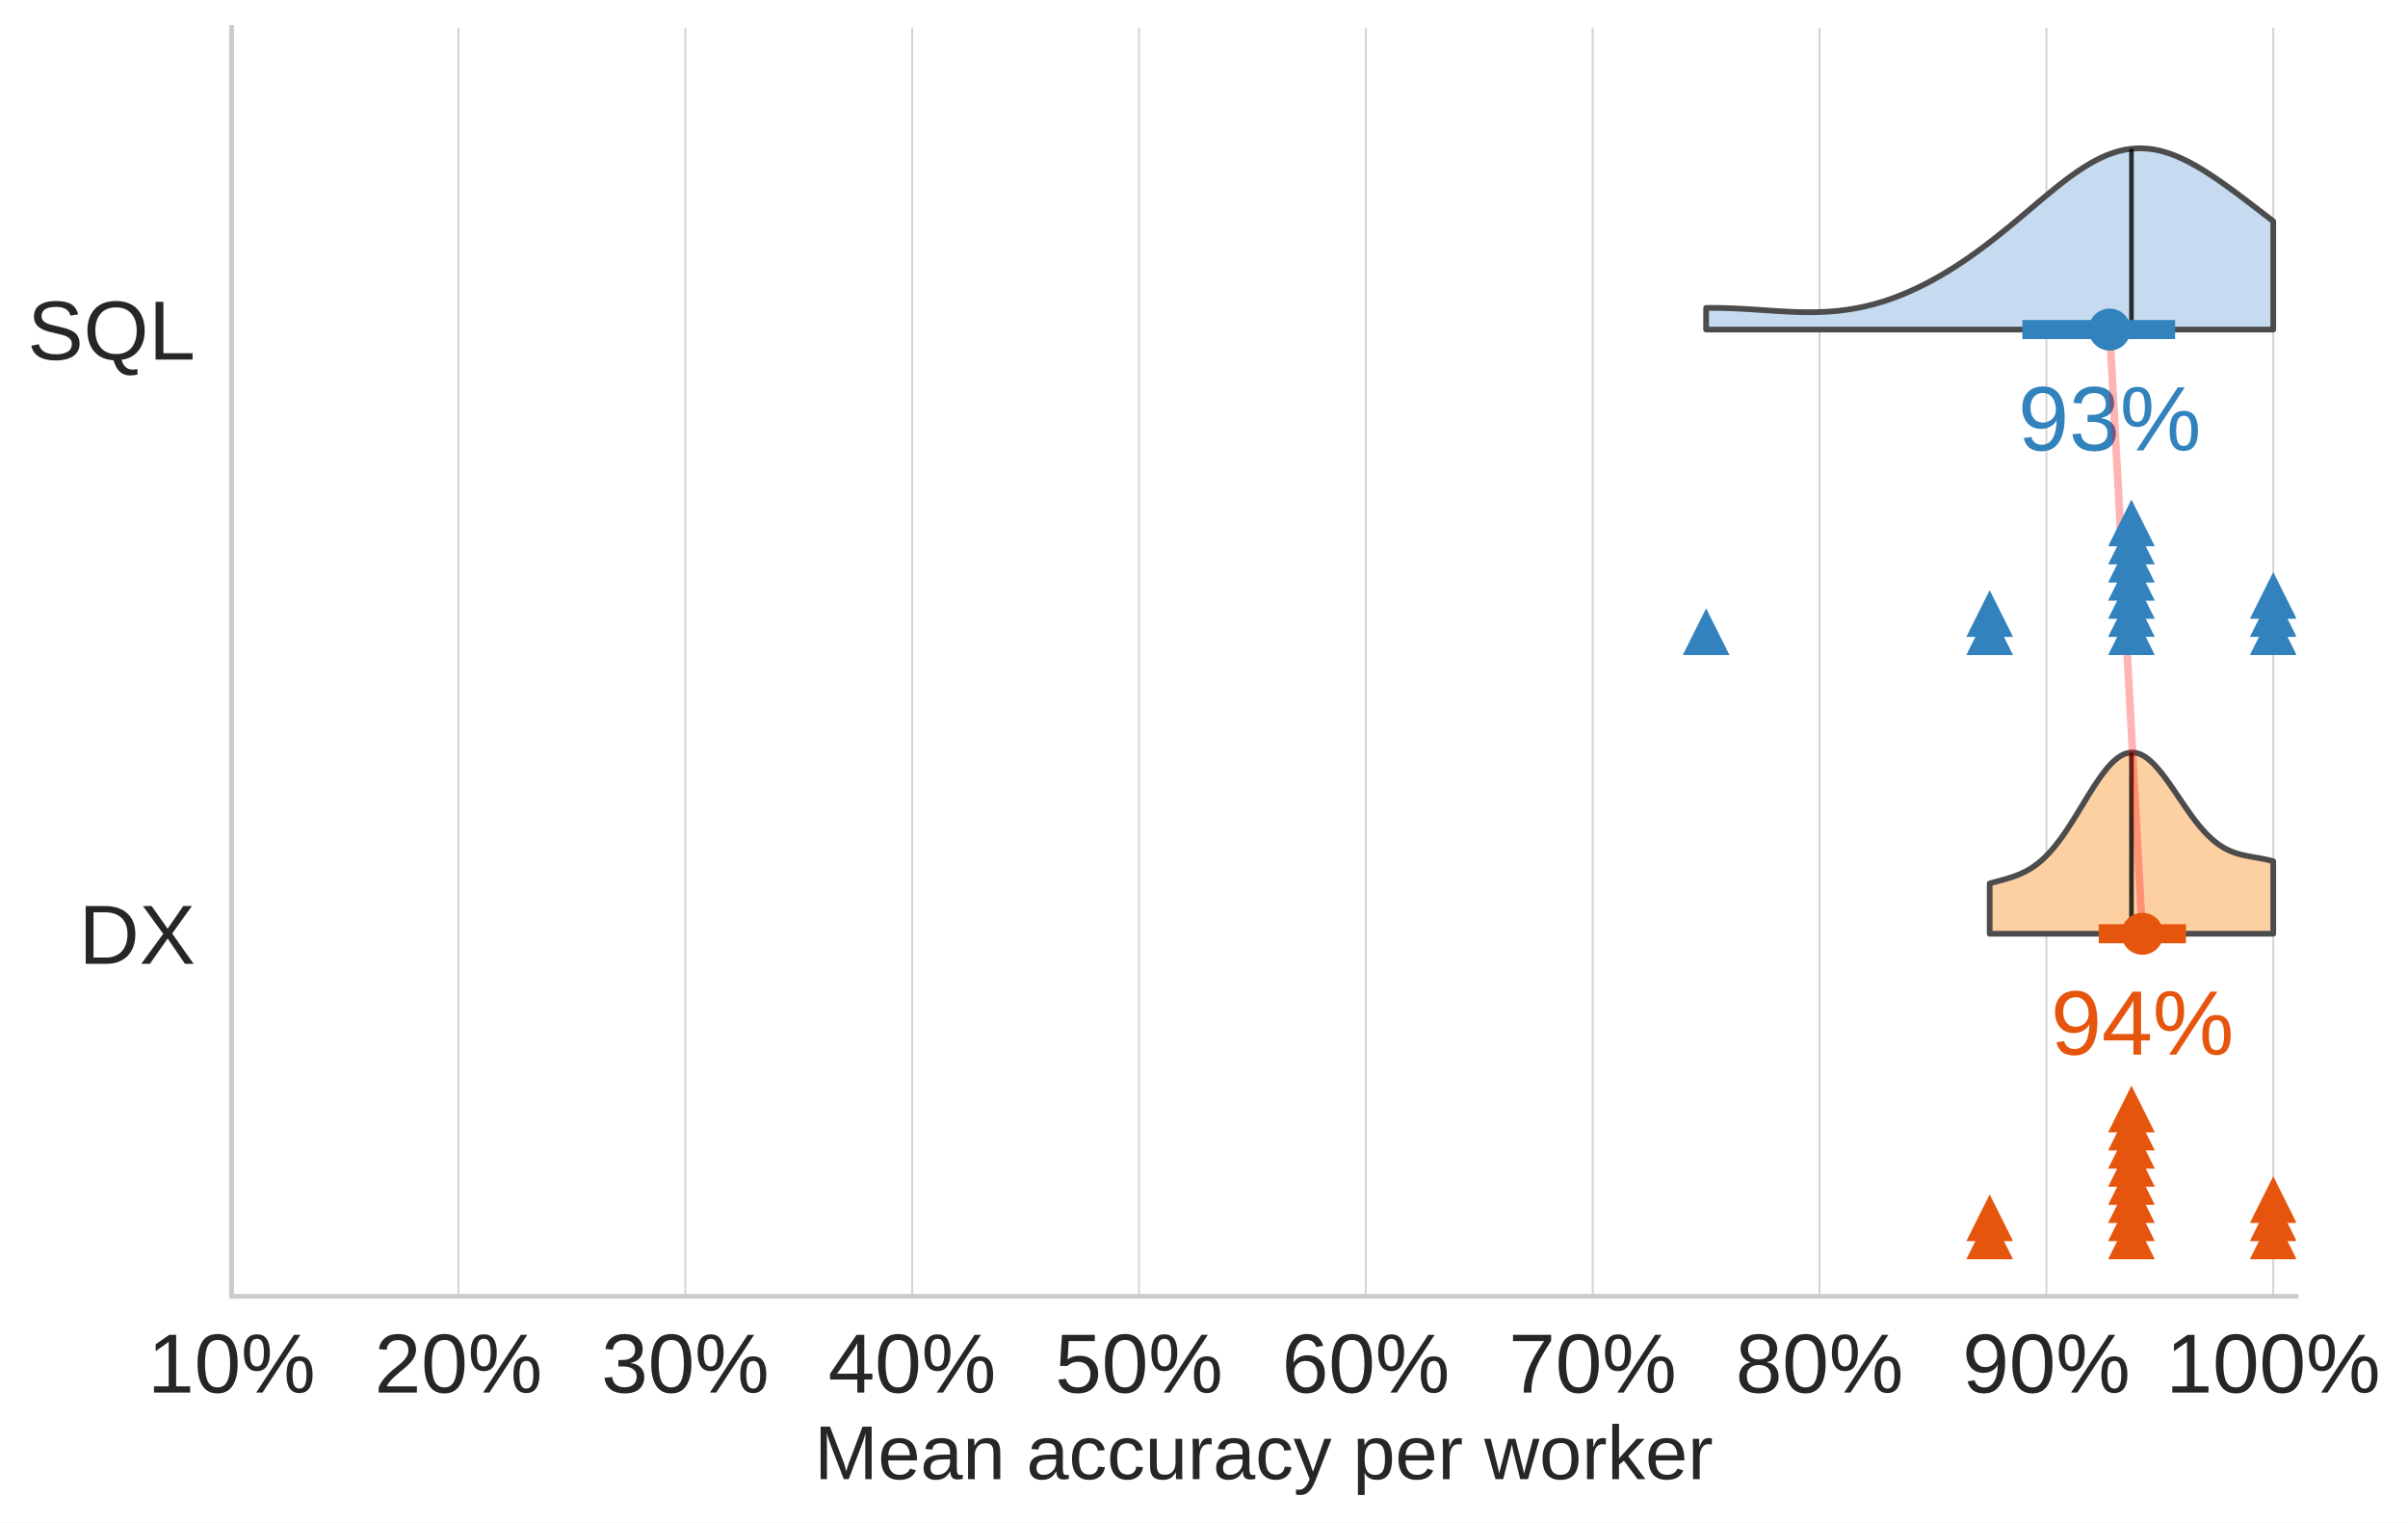
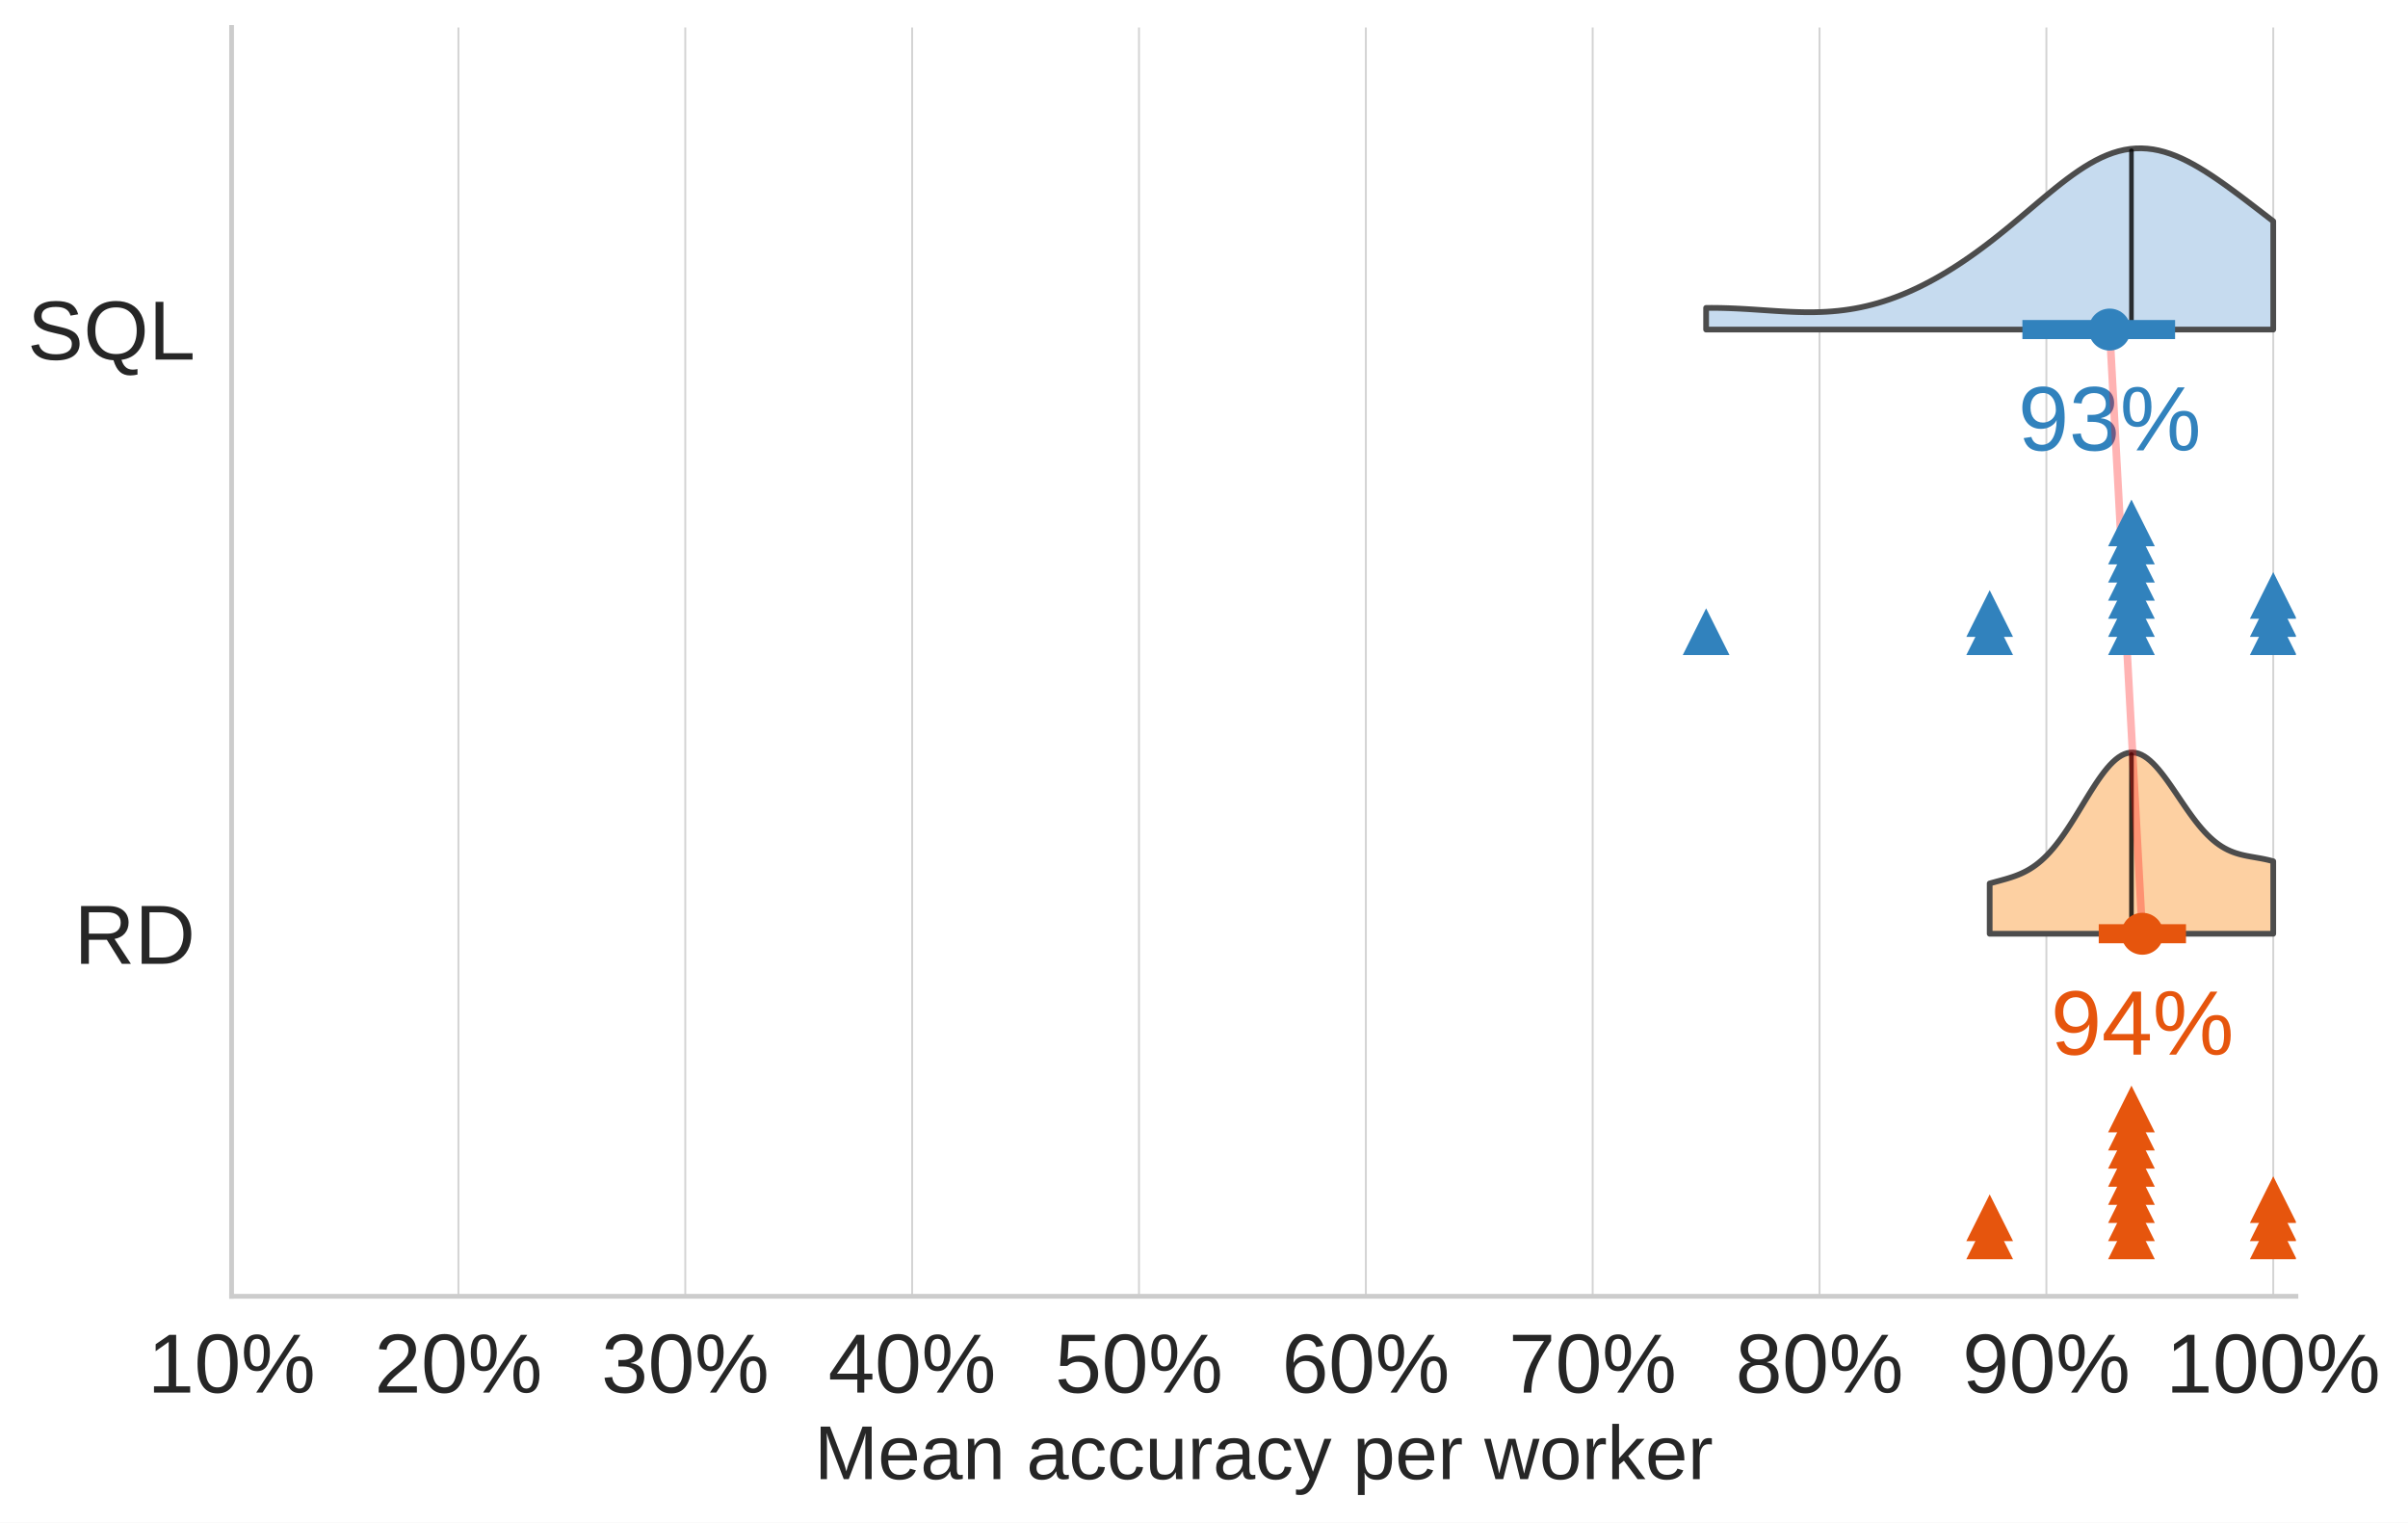
<svg xmlns="http://www.w3.org/2000/svg" xmlns:xlink="http://www.w3.org/1999/xlink" width="631.365pt" height="399.185pt" viewBox="0 0 631.365 399.185" version="1.1">
  <defs>
    <style type="text/css">*{stroke-linejoin: round; stroke-linecap: butt}</style>
  </defs>
  <g id="figure_1">
    <g id="patch_1">
      <path d="M 0 399.185  L 631.365 399.185  L 631.365 0  L 0 0  z " style="fill: #ffffff" />
    </g>
    <g id="axes_1">
      <g id="patch_2">
        <path d="M 60.721 339.84  L 601.981 339.84  L 601.981 7.2  L 60.721 7.2  z " style="fill: #ffffff" />
      </g>
      <g id="matplotlib.axis_1">
        <g id="xtick_1">
          <g id="line2d_1">
-             <path d="M 60.721 339.84  L 60.721 7.2  " clip-path="url(#pd7226e3aeb)" style="fill: none; stroke: #d3d3d3; stroke-width: 0.5; stroke-linecap: round" />
+             <path d="M 60.721 339.84  L 60.721 7.2  " clip-path="url(#p8ade62ddae)" style="fill: none; stroke: #d3d3d3; stroke-width: 0.5; stroke-linecap: round" />
          </g>
          <g id="text_1">
            <text style="fill: #262626; font: 22px 'Arial', 'DejaVu Sans', 'Liberation Sans', 'Bitstream Vera Sans', sans-serif; text-anchor: middle" x="60.721" y="365.087" transform="rotate(-0 60.72062 365.0872)">10%</text>
          </g>
        </g>
        <g id="xtick_2">
          <g id="line2d_2">
-             <path d="M 120.2 339.84  L 120.2 7.2  " clip-path="url(#pd7226e3aeb)" style="fill: none; stroke: #d3d3d3; stroke-width: 0.5; stroke-linecap: round" />
+             <path d="M 120.2 339.84  L 120.2 7.2  " clip-path="url(#p8ade62ddae)" style="fill: none; stroke: #d3d3d3; stroke-width: 0.5; stroke-linecap: round" />
          </g>
          <g id="text_2">
            <text style="fill: #262626; font: 22px 'Arial', 'DejaVu Sans', 'Liberation Sans', 'Bitstream Vera Sans', sans-serif; text-anchor: middle" x="120.2" y="365.087" transform="rotate(-0 120.1997 365.0872)">20%</text>
          </g>
        </g>
        <g id="xtick_3">
          <g id="line2d_3">
-             <path d="M 179.679 339.84  L 179.679 7.2  " clip-path="url(#pd7226e3aeb)" style="fill: none; stroke: #d3d3d3; stroke-width: 0.5; stroke-linecap: round" />
+             <path d="M 179.679 339.84  L 179.679 7.2  " clip-path="url(#p8ade62ddae)" style="fill: none; stroke: #d3d3d3; stroke-width: 0.5; stroke-linecap: round" />
          </g>
          <g id="text_3">
            <text style="fill: #262626; font: 22px 'Arial', 'DejaVu Sans', 'Liberation Sans', 'Bitstream Vera Sans', sans-serif; text-anchor: middle" x="179.679" y="365.087" transform="rotate(-0 179.6789 365.0872)">30%</text>
          </g>
        </g>
        <g id="xtick_4">
          <g id="line2d_4">
-             <path d="M 239.158 339.84  L 239.158 7.2  " clip-path="url(#pd7226e3aeb)" style="fill: none; stroke: #d3d3d3; stroke-width: 0.5; stroke-linecap: round" />
+             <path d="M 239.158 339.84  L 239.158 7.2  " clip-path="url(#p8ade62ddae)" style="fill: none; stroke: #d3d3d3; stroke-width: 0.5; stroke-linecap: round" />
          </g>
          <g id="text_4">
            <text style="fill: #262626; font: 22px 'Arial', 'DejaVu Sans', 'Liberation Sans', 'Bitstream Vera Sans', sans-serif; text-anchor: middle" x="239.158" y="365.087" transform="rotate(-0 239.158 365.0872)">40%</text>
          </g>
        </g>
        <g id="xtick_5">
          <g id="line2d_5">
-             <path d="M 298.637 339.84  L 298.637 7.2  " clip-path="url(#pd7226e3aeb)" style="fill: none; stroke: #d3d3d3; stroke-width: 0.5; stroke-linecap: round" />
+             <path d="M 298.637 339.84  L 298.637 7.2  " clip-path="url(#p8ade62ddae)" style="fill: none; stroke: #d3d3d3; stroke-width: 0.5; stroke-linecap: round" />
          </g>
          <g id="text_5">
            <text style="fill: #262626; font: 22px 'Arial', 'DejaVu Sans', 'Liberation Sans', 'Bitstream Vera Sans', sans-serif; text-anchor: middle" x="298.637" y="365.087" transform="rotate(-0 298.6371 365.0872)">50%</text>
          </g>
        </g>
        <g id="xtick_6">
          <g id="line2d_6">
-             <path d="M 358.116 339.84  L 358.116 7.2  " clip-path="url(#pd7226e3aeb)" style="fill: none; stroke: #d3d3d3; stroke-width: 0.5; stroke-linecap: round" />
+             <path d="M 358.116 339.84  L 358.116 7.2  " clip-path="url(#p8ade62ddae)" style="fill: none; stroke: #d3d3d3; stroke-width: 0.5; stroke-linecap: round" />
          </g>
          <g id="text_6">
            <text style="fill: #262626; font: 22px 'Arial', 'DejaVu Sans', 'Liberation Sans', 'Bitstream Vera Sans', sans-serif; text-anchor: middle" x="358.116" y="365.087" transform="rotate(-0 358.1162 365.0872)">60%</text>
          </g>
        </g>
        <g id="xtick_7">
          <g id="line2d_7">
-             <path d="M 417.595 339.84  L 417.595 7.2  " clip-path="url(#pd7226e3aeb)" style="fill: none; stroke: #d3d3d3; stroke-width: 0.5; stroke-linecap: round" />
+             <path d="M 417.595 339.84  L 417.595 7.2  " clip-path="url(#p8ade62ddae)" style="fill: none; stroke: #d3d3d3; stroke-width: 0.5; stroke-linecap: round" />
          </g>
          <g id="text_7">
            <text style="fill: #262626; font: 22px 'Arial', 'DejaVu Sans', 'Liberation Sans', 'Bitstream Vera Sans', sans-serif; text-anchor: middle" x="417.595" y="365.087" transform="rotate(-0 417.5953 365.0872)">70%</text>
          </g>
        </g>
        <g id="xtick_8">
          <g id="line2d_8">
-             <path d="M 477.074 339.84  L 477.074 7.2  " clip-path="url(#pd7226e3aeb)" style="fill: none; stroke: #d3d3d3; stroke-width: 0.5; stroke-linecap: round" />
+             <path d="M 477.074 339.84  L 477.074 7.2  " clip-path="url(#p8ade62ddae)" style="fill: none; stroke: #d3d3d3; stroke-width: 0.5; stroke-linecap: round" />
          </g>
          <g id="text_8">
            <text style="fill: #262626; font: 22px 'Arial', 'DejaVu Sans', 'Liberation Sans', 'Bitstream Vera Sans', sans-serif; text-anchor: middle" x="477.074" y="365.087" transform="rotate(-0 477.0745 365.0872)">80%</text>
          </g>
        </g>
        <g id="xtick_9">
          <g id="line2d_9">
-             <path d="M 536.554 339.84  L 536.554 7.2  " clip-path="url(#pd7226e3aeb)" style="fill: none; stroke: #d3d3d3; stroke-width: 0.5; stroke-linecap: round" />
+             <path d="M 536.554 339.84  L 536.554 7.2  " clip-path="url(#p8ade62ddae)" style="fill: none; stroke: #d3d3d3; stroke-width: 0.5; stroke-linecap: round" />
          </g>
          <g id="text_9">
            <text style="fill: #262626; font: 22px 'Arial', 'DejaVu Sans', 'Liberation Sans', 'Bitstream Vera Sans', sans-serif; text-anchor: middle" x="536.554" y="365.087" transform="rotate(-0 536.5536 365.0872)">90%</text>
          </g>
        </g>
        <g id="xtick_10">
          <g id="line2d_10">
-             <path d="M 596.033 339.84  L 596.033 7.2  " clip-path="url(#pd7226e3aeb)" style="fill: none; stroke: #d3d3d3; stroke-width: 0.5; stroke-linecap: round" />
+             <path d="M 596.033 339.84  L 596.033 7.2  " clip-path="url(#p8ade62ddae)" style="fill: none; stroke: #d3d3d3; stroke-width: 0.5; stroke-linecap: round" />
          </g>
          <g id="text_10">
            <text style="fill: #262626; font: 22px 'Arial', 'DejaVu Sans', 'Liberation Sans', 'Bitstream Vera Sans', sans-serif; text-anchor: middle" x="596.033" y="365.087" transform="rotate(-0 596.0327 365.0872)">100%</text>
          </g>
        </g>
        <g id="text_11">
          <text style="fill: #262626; font: 20px 'Arial', 'DejaVu Sans', 'Liberation Sans', 'Bitstream Vera Sans', sans-serif; text-anchor: middle" x="331.351" y="387.775" transform="rotate(-0 331.3506 387.7753)">Mean accuracy per worker</text>
        </g>
      </g>
      <g id="matplotlib.axis_2">
        <g id="ytick_1">
          <g id="text_12">
-             <text style="fill: #262626; font: 22px 'Arial', 'DejaVu Sans', 'Liberation Sans', 'Bitstream Vera Sans', sans-serif; text-anchor: end" x="51.221" y="252.674" transform="rotate(-0 51.22062 252.6736)">DX</text>
+             <text style="fill: #262626; font: 22px 'Arial', 'DejaVu Sans', 'Liberation Sans', 'Bitstream Vera Sans', sans-serif; text-anchor: end" x="51.221" y="252.674" transform="rotate(-0 51.22062 252.6736)">RD</text>
          </g>
        </g>
        <g id="ytick_2">
          <g id="text_13">
            <text style="fill: #262626; font: 22px 'Arial', 'DejaVu Sans', 'Liberation Sans', 'Bitstream Vera Sans', sans-serif; text-anchor: end" x="51.221" y="94.274" transform="rotate(-0 51.22062 94.27359)">SQL</text>
          </g>
        </g>
      </g>
      <g id="patch_3">
-         <path d="M 1.242 244.8  L 1.242 244.8  L 1.242 244.8  L 1.242 244.8  z " clip-path="url(#pd7226e3aeb)" style="fill: #5875a4; stroke: #4c4c4c; stroke-width: 0.75; stroke-linejoin: miter" />
+         <path d="M 1.242 244.8  L 1.242 244.8  L 1.242 244.8  L 1.242 244.8  z " clip-path="url(#p8ade62ddae)" style="fill: #5875a4; stroke: #4c4c4c; stroke-width: 0.75; stroke-linejoin: miter" />
      </g>
      <g id="patch_4">
-         <path d="M 1.242 244.8  L 1.242 244.8  L 1.242 244.8  L 1.242 244.8  z " clip-path="url(#pd7226e3aeb)" style="fill: #cc8963; stroke: #4c4c4c; stroke-width: 0.75; stroke-linejoin: miter" />
+         <path d="M 1.242 244.8  L 1.242 244.8  L 1.242 244.8  L 1.242 244.8  z " clip-path="url(#p8ade62ddae)" style="fill: #cc8963; stroke: #4c4c4c; stroke-width: 0.75; stroke-linejoin: miter" />
      </g>
      <g id="PolyCollection_1">
        <defs>
-           <path id="m0bf3be8d5d" d="M 521.684 -167.576  L 521.684 -154.385  L 522.435 -154.385  L 523.186 -154.385  L 523.937 -154.385  L 524.688 -154.385  L 525.439 -154.385  L 526.19 -154.385  L 526.941 -154.385  L 527.692 -154.385  L 528.443 -154.385  L 529.194 -154.385  L 529.945 -154.385  L 530.696 -154.385  L 531.447 -154.385  L 532.198 -154.385  L 532.949 -154.385  L 533.7 -154.385  L 534.451 -154.385  L 535.202 -154.385  L 535.953 -154.385  L 536.704 -154.385  L 537.455 -154.385  L 538.206 -154.385  L 538.957 -154.385  L 539.708 -154.385  L 540.459 -154.385  L 541.21 -154.385  L 541.961 -154.385  L 542.712 -154.385  L 543.463 -154.385  L 544.214 -154.385  L 544.965 -154.385  L 545.716 -154.385  L 546.467 -154.385  L 547.218 -154.385  L 547.969 -154.385  L 548.72 -154.385  L 549.471 -154.385  L 550.222 -154.385  L 550.973 -154.385  L 551.724 -154.385  L 552.475 -154.385  L 553.226 -154.385  L 553.977 -154.385  L 554.728 -154.385  L 555.479 -154.385  L 556.23 -154.385  L 556.981 -154.385  L 557.732 -154.385  L 558.483 -154.385  L 559.234 -154.385  L 559.985 -154.385  L 560.736 -154.385  L 561.487 -154.385  L 562.238 -154.385  L 562.989 -154.385  L 563.74 -154.385  L 564.491 -154.385  L 565.242 -154.385  L 565.993 -154.385  L 566.744 -154.385  L 567.495 -154.385  L 568.246 -154.385  L 568.997 -154.385  L 569.748 -154.385  L 570.499 -154.385  L 571.25 -154.385  L 572.001 -154.385  L 572.752 -154.385  L 573.503 -154.385  L 574.254 -154.385  L 575.005 -154.385  L 575.756 -154.385  L 576.507 -154.385  L 577.258 -154.385  L 578.009 -154.385  L 578.76 -154.385  L 579.511 -154.385  L 580.262 -154.385  L 581.013 -154.385  L 581.764 -154.385  L 582.515 -154.385  L 583.266 -154.385  L 584.017 -154.385  L 584.768 -154.385  L 585.519 -154.385  L 586.27 -154.385  L 587.021 -154.385  L 587.772 -154.385  L 588.523 -154.385  L 589.274 -154.385  L 590.025 -154.385  L 590.776 -154.385  L 591.527 -154.385  L 592.278 -154.385  L 593.029 -154.385  L 593.78 -154.385  L 594.531 -154.385  L 595.282 -154.385  L 596.033 -154.385  L 596.033 -173.394  L 596.033 -173.394  L 595.282 -173.596  L 594.531 -173.778  L 593.78 -173.941  L 593.029 -174.09  L 592.278 -174.228  L 591.527 -174.36  L 590.776 -174.49  L 590.025 -174.623  L 589.274 -174.765  L 588.523 -174.92  L 587.772 -175.095  L 587.021 -175.293  L 586.27 -175.521  L 585.519 -175.784  L 584.768 -176.085  L 584.017 -176.431  L 583.266 -176.824  L 582.515 -177.268  L 581.764 -177.767  L 581.013 -178.322  L 580.262 -178.934  L 579.511 -179.605  L 578.76 -180.334  L 578.009 -181.121  L 577.258 -181.962  L 576.507 -182.856  L 575.756 -183.799  L 575.005 -184.787  L 574.254 -185.813  L 573.503 -186.871  L 572.752 -187.955  L 572.001 -189.057  L 571.25 -190.168  L 570.499 -191.28  L 569.748 -192.384  L 568.997 -193.47  L 568.246 -194.529  L 567.495 -195.55  L 566.744 -196.525  L 565.993 -197.444  L 565.242 -198.297  L 564.491 -199.077  L 563.74 -199.776  L 562.989 -200.385  L 562.238 -200.899  L 561.487 -201.312  L 560.736 -201.62  L 559.985 -201.818  L 559.234 -201.905  L 558.483 -201.878  L 557.732 -201.738  L 556.981 -201.485  L 556.23 -201.122  L 555.479 -200.651  L 554.728 -200.076  L 553.977 -199.403  L 553.226 -198.638  L 552.475 -197.787  L 551.724 -196.858  L 550.973 -195.859  L 550.222 -194.799  L 549.471 -193.686  L 548.72 -192.53  L 547.969 -191.341  L 547.218 -190.127  L 546.467 -188.898  L 545.716 -187.663  L 544.965 -186.431  L 544.214 -185.21  L 543.463 -184.008  L 542.712 -182.832  L 541.961 -181.688  L 541.21 -180.583  L 540.459 -179.521  L 539.708 -178.506  L 538.957 -177.543  L 538.206 -176.634  L 537.455 -175.78  L 536.704 -174.982  L 535.953 -174.242  L 535.202 -173.557  L 534.451 -172.928  L 533.7 -172.352  L 532.949 -171.827  L 532.198 -171.351  L 531.447 -170.919  L 530.696 -170.528  L 529.945 -170.175  L 529.194 -169.856  L 528.443 -169.565  L 527.692 -169.299  L 526.941 -169.054  L 526.19 -168.825  L 525.439 -168.608  L 524.688 -168.399  L 523.937 -168.194  L 523.186 -167.991  L 522.435 -167.786  L 521.684 -167.576  z " style="stroke: #4c4c4c; stroke-width: 1.5" />
-         </defs>
-         <g clip-path="url(#pd7226e3aeb)">
-           <use xlink:href="#m0bf3be8d5d" x="0" y="399.185" style="fill: #fdd0a2; stroke: #4c4c4c; stroke-width: 1.5" />
+           <path id="m5879d581af" d="M 521.684 -167.576  L 521.684 -154.385  L 522.435 -154.385  L 523.186 -154.385  L 523.937 -154.385  L 524.688 -154.385  L 525.439 -154.385  L 526.19 -154.385  L 526.941 -154.385  L 527.692 -154.385  L 528.443 -154.385  L 529.194 -154.385  L 529.945 -154.385  L 530.696 -154.385  L 531.447 -154.385  L 532.198 -154.385  L 532.949 -154.385  L 533.7 -154.385  L 534.451 -154.385  L 535.202 -154.385  L 535.953 -154.385  L 536.704 -154.385  L 537.455 -154.385  L 538.206 -154.385  L 538.957 -154.385  L 539.708 -154.385  L 540.459 -154.385  L 541.21 -154.385  L 541.961 -154.385  L 542.712 -154.385  L 543.463 -154.385  L 544.214 -154.385  L 544.965 -154.385  L 545.716 -154.385  L 546.467 -154.385  L 547.218 -154.385  L 547.969 -154.385  L 548.72 -154.385  L 549.471 -154.385  L 550.222 -154.385  L 550.973 -154.385  L 551.724 -154.385  L 552.475 -154.385  L 553.226 -154.385  L 553.977 -154.385  L 554.728 -154.385  L 555.479 -154.385  L 556.23 -154.385  L 556.981 -154.385  L 557.732 -154.385  L 558.483 -154.385  L 559.234 -154.385  L 559.985 -154.385  L 560.736 -154.385  L 561.487 -154.385  L 562.238 -154.385  L 562.989 -154.385  L 563.74 -154.385  L 564.491 -154.385  L 565.242 -154.385  L 565.993 -154.385  L 566.744 -154.385  L 567.495 -154.385  L 568.246 -154.385  L 568.997 -154.385  L 569.748 -154.385  L 570.499 -154.385  L 571.25 -154.385  L 572.001 -154.385  L 572.752 -154.385  L 573.503 -154.385  L 574.254 -154.385  L 575.005 -154.385  L 575.756 -154.385  L 576.507 -154.385  L 577.258 -154.385  L 578.009 -154.385  L 578.76 -154.385  L 579.511 -154.385  L 580.262 -154.385  L 581.013 -154.385  L 581.764 -154.385  L 582.515 -154.385  L 583.266 -154.385  L 584.017 -154.385  L 584.768 -154.385  L 585.519 -154.385  L 586.27 -154.385  L 587.021 -154.385  L 587.772 -154.385  L 588.523 -154.385  L 589.274 -154.385  L 590.025 -154.385  L 590.776 -154.385  L 591.527 -154.385  L 592.278 -154.385  L 593.029 -154.385  L 593.78 -154.385  L 594.531 -154.385  L 595.282 -154.385  L 596.033 -154.385  L 596.033 -173.394  L 596.033 -173.394  L 595.282 -173.596  L 594.531 -173.778  L 593.78 -173.941  L 593.029 -174.09  L 592.278 -174.228  L 591.527 -174.36  L 590.776 -174.49  L 590.025 -174.623  L 589.274 -174.765  L 588.523 -174.92  L 587.772 -175.095  L 587.021 -175.293  L 586.27 -175.521  L 585.519 -175.784  L 584.768 -176.085  L 584.017 -176.431  L 583.266 -176.824  L 582.515 -177.268  L 581.764 -177.767  L 581.013 -178.322  L 580.262 -178.934  L 579.511 -179.605  L 578.76 -180.334  L 578.009 -181.121  L 577.258 -181.962  L 576.507 -182.856  L 575.756 -183.799  L 575.005 -184.787  L 574.254 -185.813  L 573.503 -186.871  L 572.752 -187.955  L 572.001 -189.057  L 571.25 -190.168  L 570.499 -191.28  L 569.748 -192.384  L 568.997 -193.47  L 568.246 -194.529  L 567.495 -195.55  L 566.744 -196.525  L 565.993 -197.444  L 565.242 -198.297  L 564.491 -199.077  L 563.74 -199.776  L 562.989 -200.385  L 562.238 -200.899  L 561.487 -201.312  L 560.736 -201.62  L 559.985 -201.818  L 559.234 -201.905  L 558.483 -201.878  L 557.732 -201.738  L 556.981 -201.485  L 556.23 -201.122  L 555.479 -200.651  L 554.728 -200.076  L 553.977 -199.403  L 553.226 -198.638  L 552.475 -197.787  L 551.724 -196.858  L 550.973 -195.859  L 550.222 -194.799  L 549.471 -193.686  L 548.72 -192.53  L 547.969 -191.341  L 547.218 -190.127  L 546.467 -188.898  L 545.716 -187.663  L 544.965 -186.431  L 544.214 -185.21  L 543.463 -184.008  L 542.712 -182.832  L 541.961 -181.688  L 541.21 -180.583  L 540.459 -179.521  L 539.708 -178.506  L 538.957 -177.543  L 538.206 -176.634  L 537.455 -175.78  L 536.704 -174.982  L 535.953 -174.242  L 535.202 -173.557  L 534.451 -172.928  L 533.7 -172.352  L 532.949 -171.827  L 532.198 -171.351  L 531.447 -170.919  L 530.696 -170.528  L 529.945 -170.175  L 529.194 -169.856  L 528.443 -169.565  L 527.692 -169.299  L 526.941 -169.054  L 526.19 -168.825  L 525.439 -168.608  L 524.688 -168.399  L 523.937 -168.194  L 523.186 -167.991  L 522.435 -167.786  L 521.684 -167.576  z " style="stroke: #4c4c4c; stroke-width: 1.5" />
+         </defs>
+         <g clip-path="url(#p8ade62ddae)">
+           <use xlink:href="#m5879d581af" x="0" y="399.185" style="fill: #fdd0a2; stroke: #4c4c4c; stroke-width: 1.5" />
        </g>
      </g>
      <g id="PolyCollection_2">
        <defs>
-           <path id="md9c569a5a1" d="M 447.335 -318.464  L 447.335 -312.785  L 448.837 -312.785  L 450.339 -312.785  L 451.841 -312.785  L 453.343 -312.785  L 454.845 -312.785  L 456.347 -312.785  L 457.849 -312.785  L 459.351 -312.785  L 460.853 -312.785  L 462.355 -312.785  L 463.857 -312.785  L 465.359 -312.785  L 466.861 -312.785  L 468.363 -312.785  L 469.865 -312.785  L 471.367 -312.785  L 472.869 -312.785  L 474.371 -312.785  L 475.873 -312.785  L 477.375 -312.785  L 478.877 -312.785  L 480.379 -312.785  L 481.881 -312.785  L 483.383 -312.785  L 484.885 -312.785  L 486.387 -312.785  L 487.889 -312.785  L 489.391 -312.785  L 490.893 -312.785  L 492.395 -312.785  L 493.897 -312.785  L 495.399 -312.785  L 496.901 -312.785  L 498.403 -312.785  L 499.905 -312.785  L 501.407 -312.785  L 502.909 -312.785  L 504.411 -312.785  L 505.913 -312.785  L 507.415 -312.785  L 508.917 -312.785  L 510.419 -312.785  L 511.921 -312.785  L 513.423 -312.785  L 514.925 -312.785  L 516.427 -312.785  L 517.929 -312.785  L 519.431 -312.785  L 520.933 -312.785  L 522.435 -312.785  L 523.937 -312.785  L 525.439 -312.785  L 526.941 -312.785  L 528.443 -312.785  L 529.945 -312.785  L 531.447 -312.785  L 532.949 -312.785  L 534.451 -312.785  L 535.953 -312.785  L 537.455 -312.785  L 538.957 -312.785  L 540.459 -312.785  L 541.961 -312.785  L 543.463 -312.785  L 544.965 -312.785  L 546.467 -312.785  L 547.969 -312.785  L 549.471 -312.785  L 550.973 -312.785  L 552.475 -312.785  L 553.977 -312.785  L 555.479 -312.785  L 556.981 -312.785  L 558.483 -312.785  L 559.985 -312.785  L 561.487 -312.785  L 562.989 -312.785  L 564.491 -312.785  L 565.993 -312.785  L 567.495 -312.785  L 568.997 -312.785  L 570.499 -312.785  L 572.001 -312.785  L 573.503 -312.785  L 575.005 -312.785  L 576.507 -312.785  L 578.009 -312.785  L 579.511 -312.785  L 581.013 -312.785  L 582.515 -312.785  L 584.017 -312.785  L 585.519 -312.785  L 587.021 -312.785  L 588.523 -312.785  L 590.025 -312.785  L 591.527 -312.785  L 593.029 -312.785  L 594.531 -312.785  L 596.033 -312.785  L 596.033 -341.187  L 596.033 -341.187  L 594.531 -342.343  L 593.029 -343.501  L 591.527 -344.656  L 590.025 -345.806  L 588.523 -346.948  L 587.021 -348.078  L 585.519 -349.193  L 584.017 -350.289  L 582.515 -351.359  L 581.013 -352.399  L 579.511 -353.403  L 578.009 -354.366  L 576.507 -355.279  L 575.005 -356.137  L 573.503 -356.933  L 572.001 -357.66  L 570.499 -358.312  L 568.997 -358.881  L 567.495 -359.362  L 565.993 -359.749  L 564.491 -360.038  L 562.989 -360.224  L 561.487 -360.305  L 559.985 -360.278  L 558.483 -360.142  L 556.981 -359.898  L 555.479 -359.547  L 553.977 -359.09  L 552.475 -358.532  L 550.973 -357.877  L 549.471 -357.129  L 547.969 -356.296  L 546.467 -355.384  L 544.965 -354.4  L 543.463 -353.353  L 541.961 -352.25  L 540.459 -351.1  L 538.957 -349.91  L 537.455 -348.689  L 535.953 -347.446  L 534.451 -346.186  L 532.949 -344.917  L 531.447 -343.646  L 529.945 -342.378  L 528.443 -341.12  L 526.941 -339.874  L 525.439 -338.646  L 523.937 -337.44  L 522.435 -336.257  L 520.933 -335.101  L 519.431 -333.974  L 517.929 -332.877  L 516.427 -331.812  L 514.925 -330.781  L 513.423 -329.782  L 511.921 -328.819  L 510.419 -327.891  L 508.917 -326.999  L 507.415 -326.144  L 505.913 -325.326  L 504.411 -324.546  L 502.909 -323.805  L 501.407 -323.102  L 499.905 -322.44  L 498.403 -321.817  L 496.901 -321.236  L 495.399 -320.695  L 493.897 -320.197  L 492.395 -319.74  L 490.893 -319.325  L 489.391 -318.952  L 487.889 -318.62  L 486.387 -318.329  L 484.885 -318.079  L 483.383 -317.867  L 481.881 -317.694  L 480.379 -317.557  L 478.877 -317.454  L 477.375 -317.383  L 475.873 -317.343  L 474.371 -317.331  L 472.869 -317.343  L 471.367 -317.378  L 469.865 -317.431  L 468.363 -317.501  L 466.861 -317.583  L 465.359 -317.675  L 463.857 -317.773  L 462.355 -317.875  L 460.853 -317.976  L 459.351 -318.075  L 457.849 -318.167  L 456.347 -318.252  L 454.845 -318.325  L 453.343 -318.385  L 451.841 -318.431  L 450.339 -318.46  L 448.837 -318.472  L 447.335 -318.464  z " style="stroke: #4c4c4c; stroke-width: 1.5" />
-         </defs>
-         <g clip-path="url(#pd7226e3aeb)">
-           <use xlink:href="#md9c569a5a1" x="0" y="399.185" style="fill: #c6dbef; stroke: #4c4c4c; stroke-width: 1.5" />
+           <path id="md7b8d80376" d="M 447.335 -318.464  L 447.335 -312.785  L 448.837 -312.785  L 450.339 -312.785  L 451.841 -312.785  L 453.343 -312.785  L 454.845 -312.785  L 456.347 -312.785  L 457.849 -312.785  L 459.351 -312.785  L 460.853 -312.785  L 462.355 -312.785  L 463.857 -312.785  L 465.359 -312.785  L 466.861 -312.785  L 468.363 -312.785  L 469.865 -312.785  L 471.367 -312.785  L 472.869 -312.785  L 474.371 -312.785  L 475.873 -312.785  L 477.375 -312.785  L 478.877 -312.785  L 480.379 -312.785  L 481.881 -312.785  L 483.383 -312.785  L 484.885 -312.785  L 486.387 -312.785  L 487.889 -312.785  L 489.391 -312.785  L 490.893 -312.785  L 492.395 -312.785  L 493.897 -312.785  L 495.399 -312.785  L 496.901 -312.785  L 498.403 -312.785  L 499.905 -312.785  L 501.407 -312.785  L 502.909 -312.785  L 504.411 -312.785  L 505.913 -312.785  L 507.415 -312.785  L 508.917 -312.785  L 510.419 -312.785  L 511.921 -312.785  L 513.423 -312.785  L 514.925 -312.785  L 516.427 -312.785  L 517.929 -312.785  L 519.431 -312.785  L 520.933 -312.785  L 522.435 -312.785  L 523.937 -312.785  L 525.439 -312.785  L 526.941 -312.785  L 528.443 -312.785  L 529.945 -312.785  L 531.447 -312.785  L 532.949 -312.785  L 534.451 -312.785  L 535.953 -312.785  L 537.455 -312.785  L 538.957 -312.785  L 540.459 -312.785  L 541.961 -312.785  L 543.463 -312.785  L 544.965 -312.785  L 546.467 -312.785  L 547.969 -312.785  L 549.471 -312.785  L 550.973 -312.785  L 552.475 -312.785  L 553.977 -312.785  L 555.479 -312.785  L 556.981 -312.785  L 558.483 -312.785  L 559.985 -312.785  L 561.487 -312.785  L 562.989 -312.785  L 564.491 -312.785  L 565.993 -312.785  L 567.495 -312.785  L 568.997 -312.785  L 570.499 -312.785  L 572.001 -312.785  L 573.503 -312.785  L 575.005 -312.785  L 576.507 -312.785  L 578.009 -312.785  L 579.511 -312.785  L 581.013 -312.785  L 582.515 -312.785  L 584.017 -312.785  L 585.519 -312.785  L 587.021 -312.785  L 588.523 -312.785  L 590.025 -312.785  L 591.527 -312.785  L 593.029 -312.785  L 594.531 -312.785  L 596.033 -312.785  L 596.033 -341.187  L 596.033 -341.187  L 594.531 -342.343  L 593.029 -343.501  L 591.527 -344.656  L 590.025 -345.806  L 588.523 -346.948  L 587.021 -348.078  L 585.519 -349.193  L 584.017 -350.289  L 582.515 -351.359  L 581.013 -352.399  L 579.511 -353.403  L 578.009 -354.366  L 576.507 -355.279  L 575.005 -356.137  L 573.503 -356.933  L 572.001 -357.66  L 570.499 -358.312  L 568.997 -358.881  L 567.495 -359.362  L 565.993 -359.749  L 564.491 -360.038  L 562.989 -360.224  L 561.487 -360.305  L 559.985 -360.278  L 558.483 -360.142  L 556.981 -359.898  L 555.479 -359.547  L 553.977 -359.09  L 552.475 -358.532  L 550.973 -357.877  L 549.471 -357.129  L 547.969 -356.296  L 546.467 -355.384  L 544.965 -354.4  L 543.463 -353.353  L 541.961 -352.25  L 540.459 -351.1  L 538.957 -349.91  L 537.455 -348.689  L 535.953 -347.446  L 534.451 -346.186  L 532.949 -344.917  L 531.447 -343.646  L 529.945 -342.378  L 528.443 -341.12  L 526.941 -339.874  L 525.439 -338.646  L 523.937 -337.44  L 522.435 -336.257  L 520.933 -335.101  L 519.431 -333.974  L 517.929 -332.877  L 516.427 -331.812  L 514.925 -330.781  L 513.423 -329.782  L 511.921 -328.819  L 510.419 -327.891  L 508.917 -326.999  L 507.415 -326.144  L 505.913 -325.326  L 504.411 -324.546  L 502.909 -323.805  L 501.407 -323.102  L 499.905 -322.44  L 498.403 -321.817  L 496.901 -321.236  L 495.399 -320.695  L 493.897 -320.197  L 492.395 -319.74  L 490.893 -319.325  L 489.391 -318.952  L 487.889 -318.62  L 486.387 -318.329  L 484.885 -318.079  L 483.383 -317.867  L 481.881 -317.694  L 480.379 -317.557  L 478.877 -317.454  L 477.375 -317.383  L 475.873 -317.343  L 474.371 -317.331  L 472.869 -317.343  L 471.367 -317.378  L 469.865 -317.431  L 468.363 -317.501  L 466.861 -317.583  L 465.359 -317.675  L 463.857 -317.773  L 462.355 -317.875  L 460.853 -317.976  L 459.351 -318.075  L 457.849 -318.167  L 456.347 -318.252  L 454.845 -318.325  L 453.343 -318.385  L 451.841 -318.431  L 450.339 -318.46  L 448.837 -318.472  L 447.335 -318.464  z " style="stroke: #4c4c4c; stroke-width: 1.5" />
+         </defs>
+         <g clip-path="url(#p8ade62ddae)">
+           <use xlink:href="#md7b8d80376" x="0" y="399.185" style="fill: #c6dbef; stroke: #4c4c4c; stroke-width: 1.5" />
        </g>
      </g>
      <g id="line2d_11">
-         <path d="M 558.858 244.8  L 558.858 197.782  " clip-path="url(#pd7226e3aeb)" style="fill: none" />
+         <path d="M 558.858 244.8  L 558.858 197.782  " clip-path="url(#p8ade62ddae)" style="fill: none" />
      </g>
      <g id="line2d_12">
-         <path d="M 558.858 244.8  L 558.858 197.782  " clip-path="url(#pd7226e3aeb)" style="fill: none; stroke: #000000; stroke-opacity: 0.8; stroke-width: 1.2; stroke-linecap: round" />
+         <path d="M 558.858 244.8  L 558.858 197.782  " clip-path="url(#p8ade62ddae)" style="fill: none; stroke: #000000; stroke-opacity: 0.8; stroke-width: 1.2; stroke-linecap: round" />
      </g>
      <g id="line2d_13">
-         <path d="M 558.858 244.8  L 558.858 197.782  " clip-path="url(#pd7226e3aeb)" style="fill: none" />
+         <path d="M 558.858 244.8  L 558.858 197.782  " clip-path="url(#p8ade62ddae)" style="fill: none" />
      </g>
      <g id="line2d_14">
-         <path d="M 558.858 86.4  L 558.858 39.516  " clip-path="url(#pd7226e3aeb)" style="fill: none" />
+         <path d="M 558.858 86.4  L 558.858 39.516  " clip-path="url(#p8ade62ddae)" style="fill: none" />
      </g>
      <g id="line2d_15">
-         <path d="M 558.858 86.4  L 558.858 39.516  " clip-path="url(#pd7226e3aeb)" style="fill: none; stroke: #000000; stroke-opacity: 0.8; stroke-width: 1.2; stroke-linecap: round" />
+         <path d="M 558.858 86.4  L 558.858 39.516  " clip-path="url(#p8ade62ddae)" style="fill: none; stroke: #000000; stroke-opacity: 0.8; stroke-width: 1.2; stroke-linecap: round" />
      </g>
      <g id="line2d_16">
-         <path d="M 558.858 86.4  L 558.858 39.516  " clip-path="url(#pd7226e3aeb)" style="fill: none" />
+         <path d="M 558.858 86.4  L 558.858 39.516  " clip-path="url(#p8ade62ddae)" style="fill: none" />
      </g>
      <g id="patch_5">
        <path d="M 60.721 339.84  L 60.721 7.2  " style="fill: none; stroke: #cccccc; stroke-width: 1.25; stroke-linejoin: miter; stroke-linecap: square" />
      </g>
      <g id="patch_6">
        <path d="M 60.721 339.84  L 601.981 339.84  " style="fill: none; stroke: #cccccc; stroke-width: 1.25; stroke-linejoin: miter; stroke-linecap: square" />
      </g>
      <g id="text_14">
        <text style="fill: #e6550d; font: 24px 'Arial', 'DejaVu Sans', 'Liberation Sans', 'Bitstream Vera Sans', sans-serif; text-anchor: middle" x="561.718" y="276.48" transform="rotate(-0 561.7178 276.48)">94%</text>
      </g>
      <g id="text_15">
        <text style="fill: #3182bd; font: 24px 'Arial', 'DejaVu Sans', 'Liberation Sans', 'Bitstream Vera Sans', sans-serif; text-anchor: middle" x="553.139" y="118.08" transform="rotate(-0 553.1391 118.08)">93%</text>
      </g>
      <g id="line2d_17">
-         <path d="M 561.718 244.8  L 553.139 86.4  " clip-path="url(#pd7226e3aeb)" style="fill: none; stroke: #ff0000; stroke-opacity: 0.3; stroke-width: 2; stroke-linecap: round" />
+         <path d="M 561.718 244.8  L 553.139 86.4  " clip-path="url(#p8ade62ddae)" style="fill: none; stroke: #ff0000; stroke-opacity: 0.3; stroke-width: 2; stroke-linecap: round" />
      </g>
      <g id="PathCollection_1">
        <defs>
-           <path id="m1c63bf4017" d="M 0 -6.124  L -6.124 6.124  L 6.124 6.124  z " />
-         </defs>
-         <g clip-path="url(#pd7226e3aeb)">
-           <use xlink:href="#m1c63bf4017" x="521.684" y="324" style="fill: #e6550d" />
-           <use xlink:href="#m1c63bf4017" x="521.684" y="319.248" style="fill: #e6550d" />
-           <use xlink:href="#m1c63bf4017" x="558.858" y="324" style="fill: #e6550d" />
-           <use xlink:href="#m1c63bf4017" x="558.858" y="319.248" style="fill: #e6550d" />
-           <use xlink:href="#m1c63bf4017" x="558.858" y="314.496" style="fill: #e6550d" />
-           <use xlink:href="#m1c63bf4017" x="558.858" y="309.744" style="fill: #e6550d" />
-           <use xlink:href="#m1c63bf4017" x="558.858" y="304.992" style="fill: #e6550d" />
-           <use xlink:href="#m1c63bf4017" x="558.858" y="300.24" style="fill: #e6550d" />
-           <use xlink:href="#m1c63bf4017" x="558.858" y="295.488" style="fill: #e6550d" />
-           <use xlink:href="#m1c63bf4017" x="558.858" y="290.736" style="fill: #e6550d" />
-           <use xlink:href="#m1c63bf4017" x="596.033" y="324" style="fill: #e6550d" />
-           <use xlink:href="#m1c63bf4017" x="596.033" y="319.248" style="fill: #e6550d" />
-           <use xlink:href="#m1c63bf4017" x="596.033" y="314.496" style="fill: #e6550d" />
+           <path id="m583f0132e1" d="M 0 -6.124  L -6.124 6.124  L 6.124 6.124  z " />
+         </defs>
+         <g clip-path="url(#p8ade62ddae)">
+           <use xlink:href="#m583f0132e1" x="521.684" y="324" style="fill: #e6550d" />
+           <use xlink:href="#m583f0132e1" x="521.684" y="319.248" style="fill: #e6550d" />
+           <use xlink:href="#m583f0132e1" x="558.858" y="324" style="fill: #e6550d" />
+           <use xlink:href="#m583f0132e1" x="558.858" y="319.248" style="fill: #e6550d" />
+           <use xlink:href="#m583f0132e1" x="558.858" y="314.496" style="fill: #e6550d" />
+           <use xlink:href="#m583f0132e1" x="558.858" y="309.744" style="fill: #e6550d" />
+           <use xlink:href="#m583f0132e1" x="558.858" y="304.992" style="fill: #e6550d" />
+           <use xlink:href="#m583f0132e1" x="558.858" y="300.24" style="fill: #e6550d" />
+           <use xlink:href="#m583f0132e1" x="558.858" y="295.488" style="fill: #e6550d" />
+           <use xlink:href="#m583f0132e1" x="558.858" y="290.736" style="fill: #e6550d" />
+           <use xlink:href="#m583f0132e1" x="596.033" y="324" style="fill: #e6550d" />
+           <use xlink:href="#m583f0132e1" x="596.033" y="319.248" style="fill: #e6550d" />
+           <use xlink:href="#m583f0132e1" x="596.033" y="314.496" style="fill: #e6550d" />
        </g>
      </g>
      <g id="PathCollection_2">
        <defs>
-           <path id="m599fde622e" d="M 0 -6.124  L -6.124 6.124  L 6.124 6.124  z " />
-         </defs>
-         <g clip-path="url(#pd7226e3aeb)">
-           <use xlink:href="#m599fde622e" x="447.335" y="165.6" style="fill: #3182bd" />
-           <use xlink:href="#m599fde622e" x="521.684" y="165.6" style="fill: #3182bd" />
-           <use xlink:href="#m599fde622e" x="521.684" y="160.848" style="fill: #3182bd" />
-           <use xlink:href="#m599fde622e" x="558.858" y="165.6" style="fill: #3182bd" />
-           <use xlink:href="#m599fde622e" x="558.858" y="160.848" style="fill: #3182bd" />
-           <use xlink:href="#m599fde622e" x="558.858" y="156.096" style="fill: #3182bd" />
-           <use xlink:href="#m599fde622e" x="558.858" y="151.344" style="fill: #3182bd" />
-           <use xlink:href="#m599fde622e" x="558.858" y="146.592" style="fill: #3182bd" />
-           <use xlink:href="#m599fde622e" x="558.858" y="141.84" style="fill: #3182bd" />
-           <use xlink:href="#m599fde622e" x="558.858" y="137.088" style="fill: #3182bd" />
-           <use xlink:href="#m599fde622e" x="596.033" y="165.6" style="fill: #3182bd" />
-           <use xlink:href="#m599fde622e" x="596.033" y="160.848" style="fill: #3182bd" />
-           <use xlink:href="#m599fde622e" x="596.033" y="156.096" style="fill: #3182bd" />
+           <path id="m43be36cf33" d="M 0 -6.124  L -6.124 6.124  L 6.124 6.124  z " />
+         </defs>
+         <g clip-path="url(#p8ade62ddae)">
+           <use xlink:href="#m43be36cf33" x="447.335" y="165.6" style="fill: #3182bd" />
+           <use xlink:href="#m43be36cf33" x="521.684" y="165.6" style="fill: #3182bd" />
+           <use xlink:href="#m43be36cf33" x="521.684" y="160.848" style="fill: #3182bd" />
+           <use xlink:href="#m43be36cf33" x="558.858" y="165.6" style="fill: #3182bd" />
+           <use xlink:href="#m43be36cf33" x="558.858" y="160.848" style="fill: #3182bd" />
+           <use xlink:href="#m43be36cf33" x="558.858" y="156.096" style="fill: #3182bd" />
+           <use xlink:href="#m43be36cf33" x="558.858" y="151.344" style="fill: #3182bd" />
+           <use xlink:href="#m43be36cf33" x="558.858" y="146.592" style="fill: #3182bd" />
+           <use xlink:href="#m43be36cf33" x="558.858" y="141.84" style="fill: #3182bd" />
+           <use xlink:href="#m43be36cf33" x="558.858" y="137.088" style="fill: #3182bd" />
+           <use xlink:href="#m43be36cf33" x="596.033" y="165.6" style="fill: #3182bd" />
+           <use xlink:href="#m43be36cf33" x="596.033" y="160.848" style="fill: #3182bd" />
+           <use xlink:href="#m43be36cf33" x="596.033" y="156.096" style="fill: #3182bd" />
        </g>
      </g>
      <g id="LineCollection_1">
-         <path d="M 550.28 244.8  L 573.156 244.8  " clip-path="url(#pd7226e3aeb)" style="fill: none; stroke: #e6550d; stroke-width: 5" />
+         <path d="M 550.28 244.8  L 573.156 244.8  " clip-path="url(#p8ade62ddae)" style="fill: none; stroke: #e6550d; stroke-width: 5" />
      </g>
      <g id="LineCollection_2">
-         <path d="M 530.263 86.4  L 570.297 86.4  " clip-path="url(#pd7226e3aeb)" style="fill: none; stroke: #3182bd; stroke-width: 5" />
+         <path d="M 530.263 86.4  L 570.297 86.4  " clip-path="url(#p8ade62ddae)" style="fill: none; stroke: #3182bd; stroke-width: 5" />
      </g>
      <g id="line2d_18">
        <defs>
-           <path id="mcb5b48fc93" d="M 0 5  C 1.326 5 2.598 4.473 3.536 3.536  C 4.473 2.598 5 1.326 5 0  C 5 -1.326 4.473 -2.598 3.536 -3.536  C 2.598 -4.473 1.326 -5 0 -5  C -1.326 -5 -2.598 -4.473 -3.536 -3.536  C -4.473 -2.598 -5 -1.326 -5 0  C -5 1.326 -4.473 2.598 -3.536 3.536  C -2.598 4.473 -1.326 5 0 5  z " style="stroke: #e6550d" />
-         </defs>
-         <g clip-path="url(#pd7226e3aeb)">
-           <use xlink:href="#mcb5b48fc93" x="561.718" y="244.8" style="fill: #e6550d; stroke: #e6550d" />
+           <path id="m0fb339e53b" d="M 0 5  C 1.326 5 2.598 4.473 3.536 3.536  C 4.473 2.598 5 1.326 5 0  C 5 -1.326 4.473 -2.598 3.536 -3.536  C 2.598 -4.473 1.326 -5 0 -5  C -1.326 -5 -2.598 -4.473 -3.536 -3.536  C -4.473 -2.598 -5 -1.326 -5 0  C -5 1.326 -4.473 2.598 -3.536 3.536  C -2.598 4.473 -1.326 5 0 5  z " style="stroke: #e6550d" />
+         </defs>
+         <g clip-path="url(#p8ade62ddae)">
+           <use xlink:href="#m0fb339e53b" x="561.718" y="244.8" style="fill: #e6550d; stroke: #e6550d" />
        </g>
      </g>
      <g id="line2d_19">
        <defs>
-           <path id="m336c36a214" d="M 0 5  C 1.326 5 2.598 4.473 3.536 3.536  C 4.473 2.598 5 1.326 5 0  C 5 -1.326 4.473 -2.598 3.536 -3.536  C 2.598 -4.473 1.326 -5 0 -5  C -1.326 -5 -2.598 -4.473 -3.536 -3.536  C -4.473 -2.598 -5 -1.326 -5 0  C -5 1.326 -4.473 2.598 -3.536 3.536  C -2.598 4.473 -1.326 5 0 5  z " style="stroke: #3182bd" />
-         </defs>
-         <g clip-path="url(#pd7226e3aeb)">
-           <use xlink:href="#m336c36a214" x="553.139" y="86.4" style="fill: #3182bd; stroke: #3182bd" />
+           <path id="m68bbf11ccc" d="M 0 5  C 1.326 5 2.598 4.473 3.536 3.536  C 4.473 2.598 5 1.326 5 0  C 5 -1.326 4.473 -2.598 3.536 -3.536  C 2.598 -4.473 1.326 -5 0 -5  C -1.326 -5 -2.598 -4.473 -3.536 -3.536  C -4.473 -2.598 -5 -1.326 -5 0  C -5 1.326 -4.473 2.598 -3.536 3.536  C -2.598 4.473 -1.326 5 0 5  z " style="stroke: #3182bd" />
+         </defs>
+         <g clip-path="url(#p8ade62ddae)">
+           <use xlink:href="#m68bbf11ccc" x="553.139" y="86.4" style="fill: #3182bd; stroke: #3182bd" />
        </g>
      </g>
    </g>
  </g>
  <defs>
-     <clipPath id="pd7226e3aeb">
+     <clipPath id="p8ade62ddae">
      <rect x="60.721" y="7.2" width="541.26" height="332.64" />
    </clipPath>
  </defs>
</svg>
